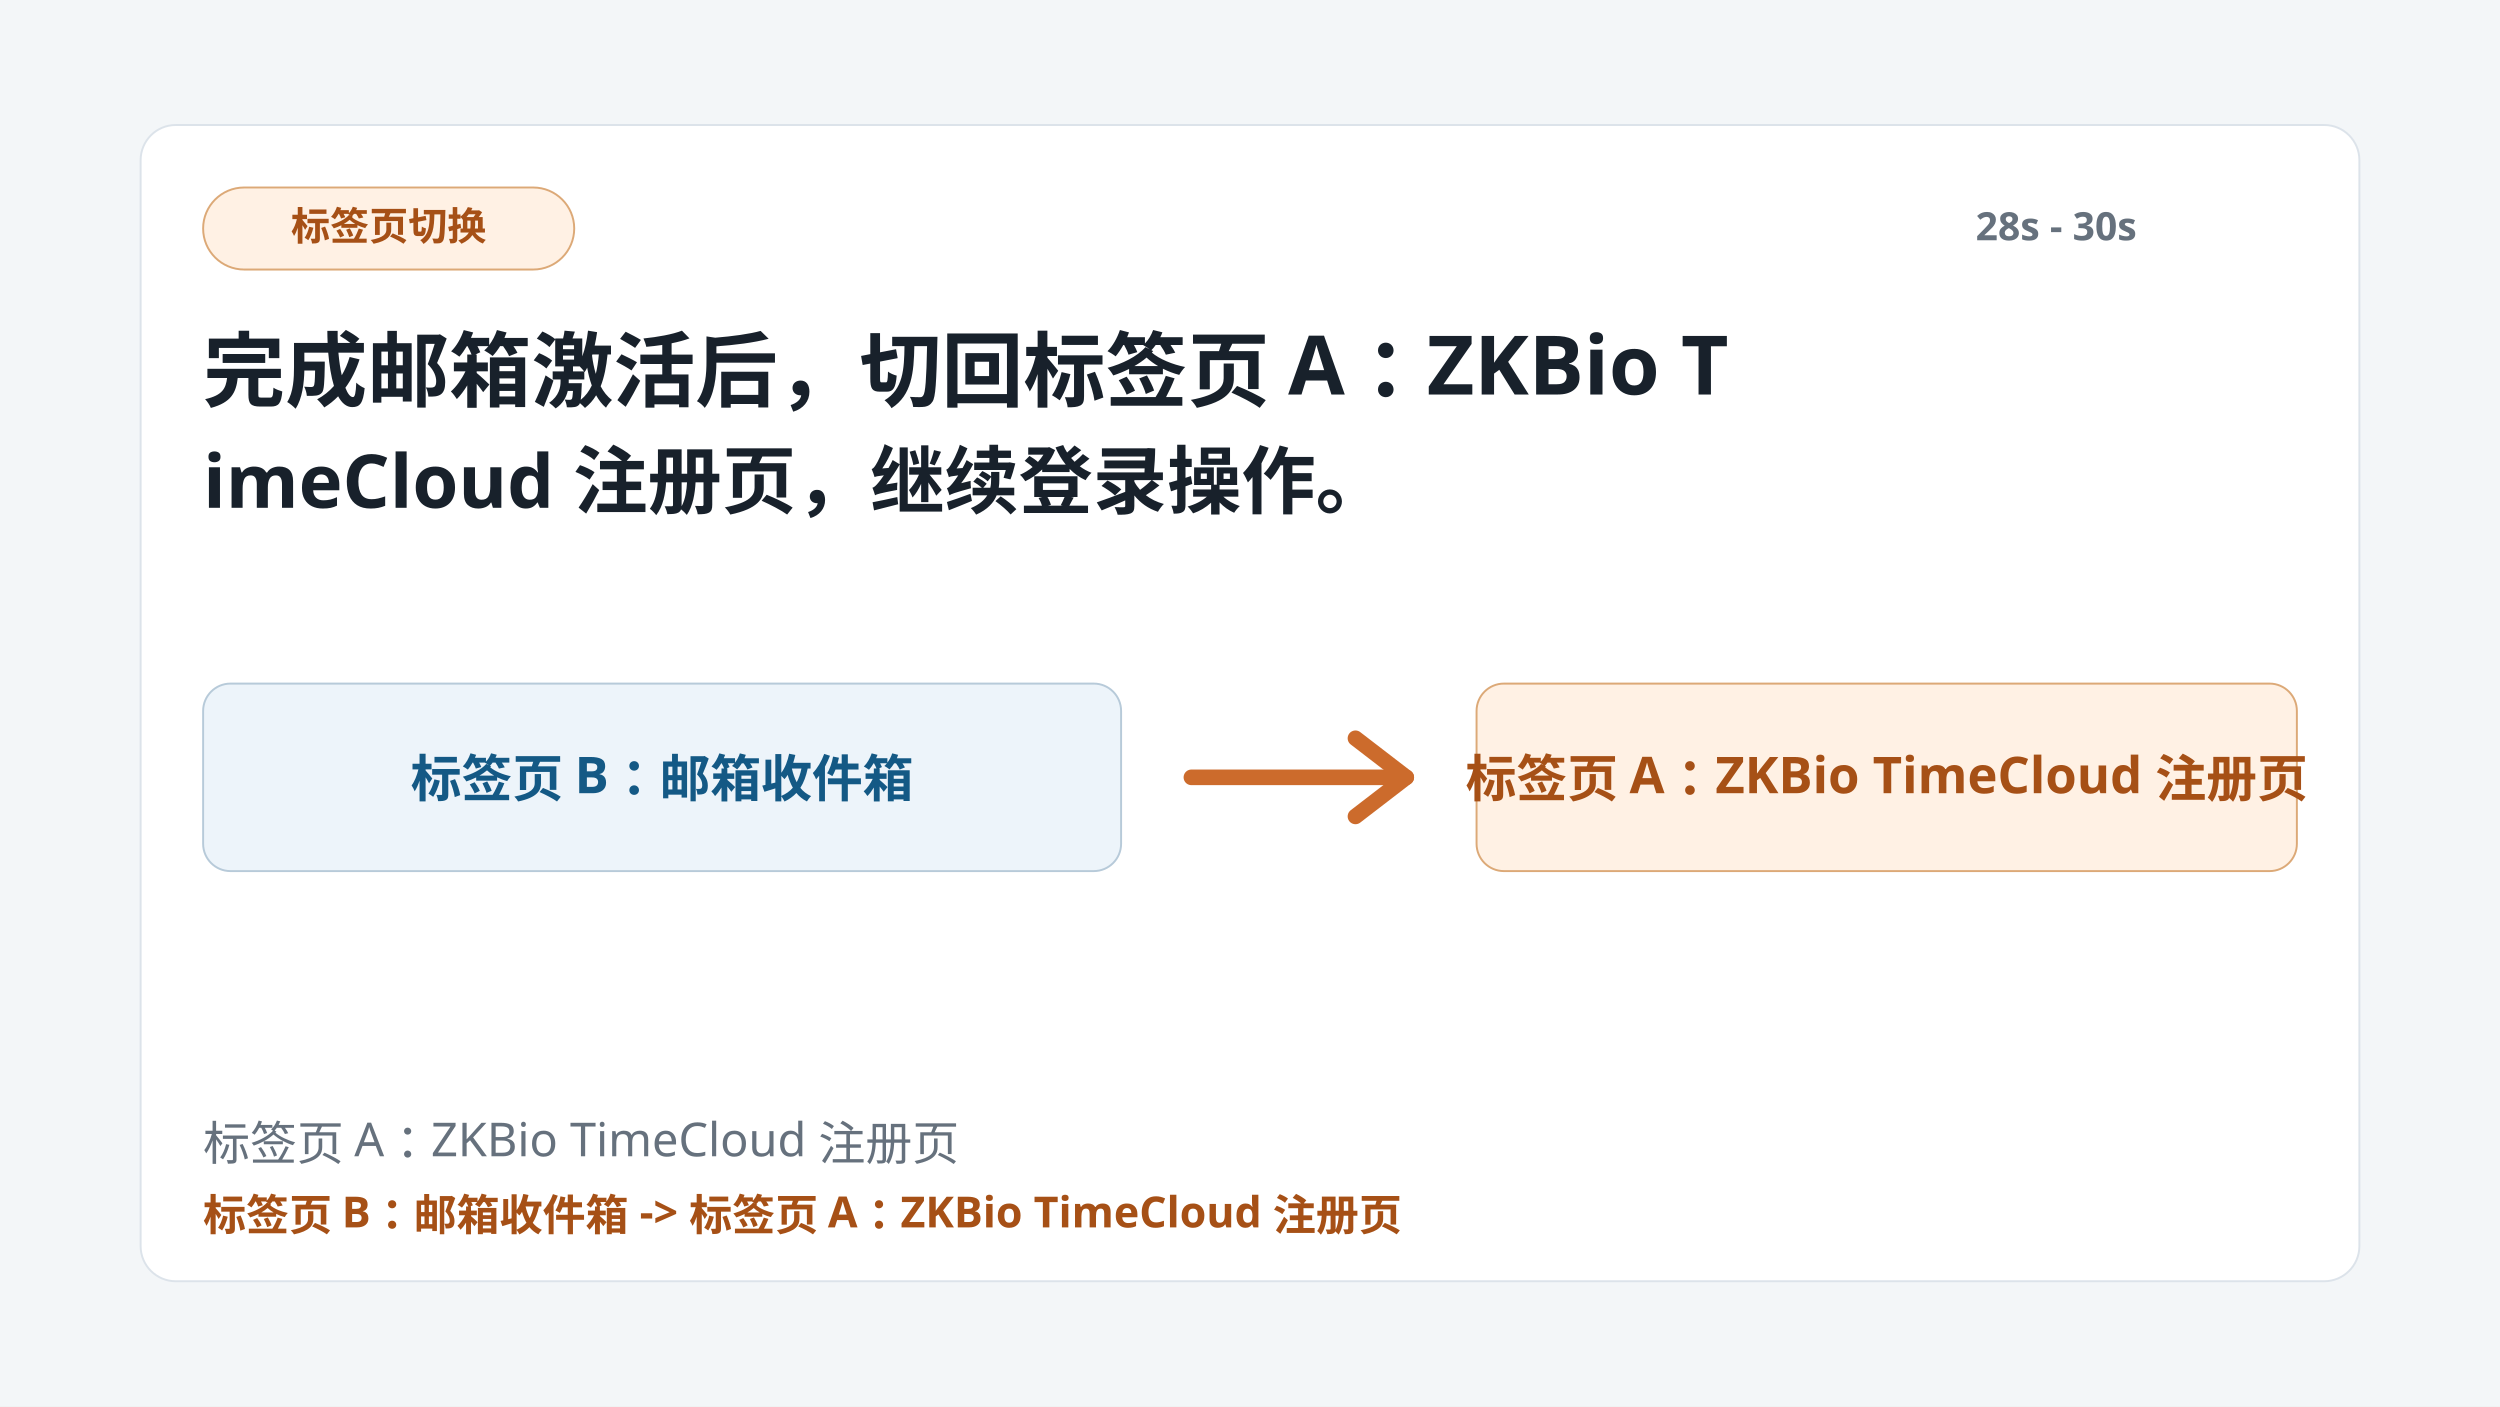
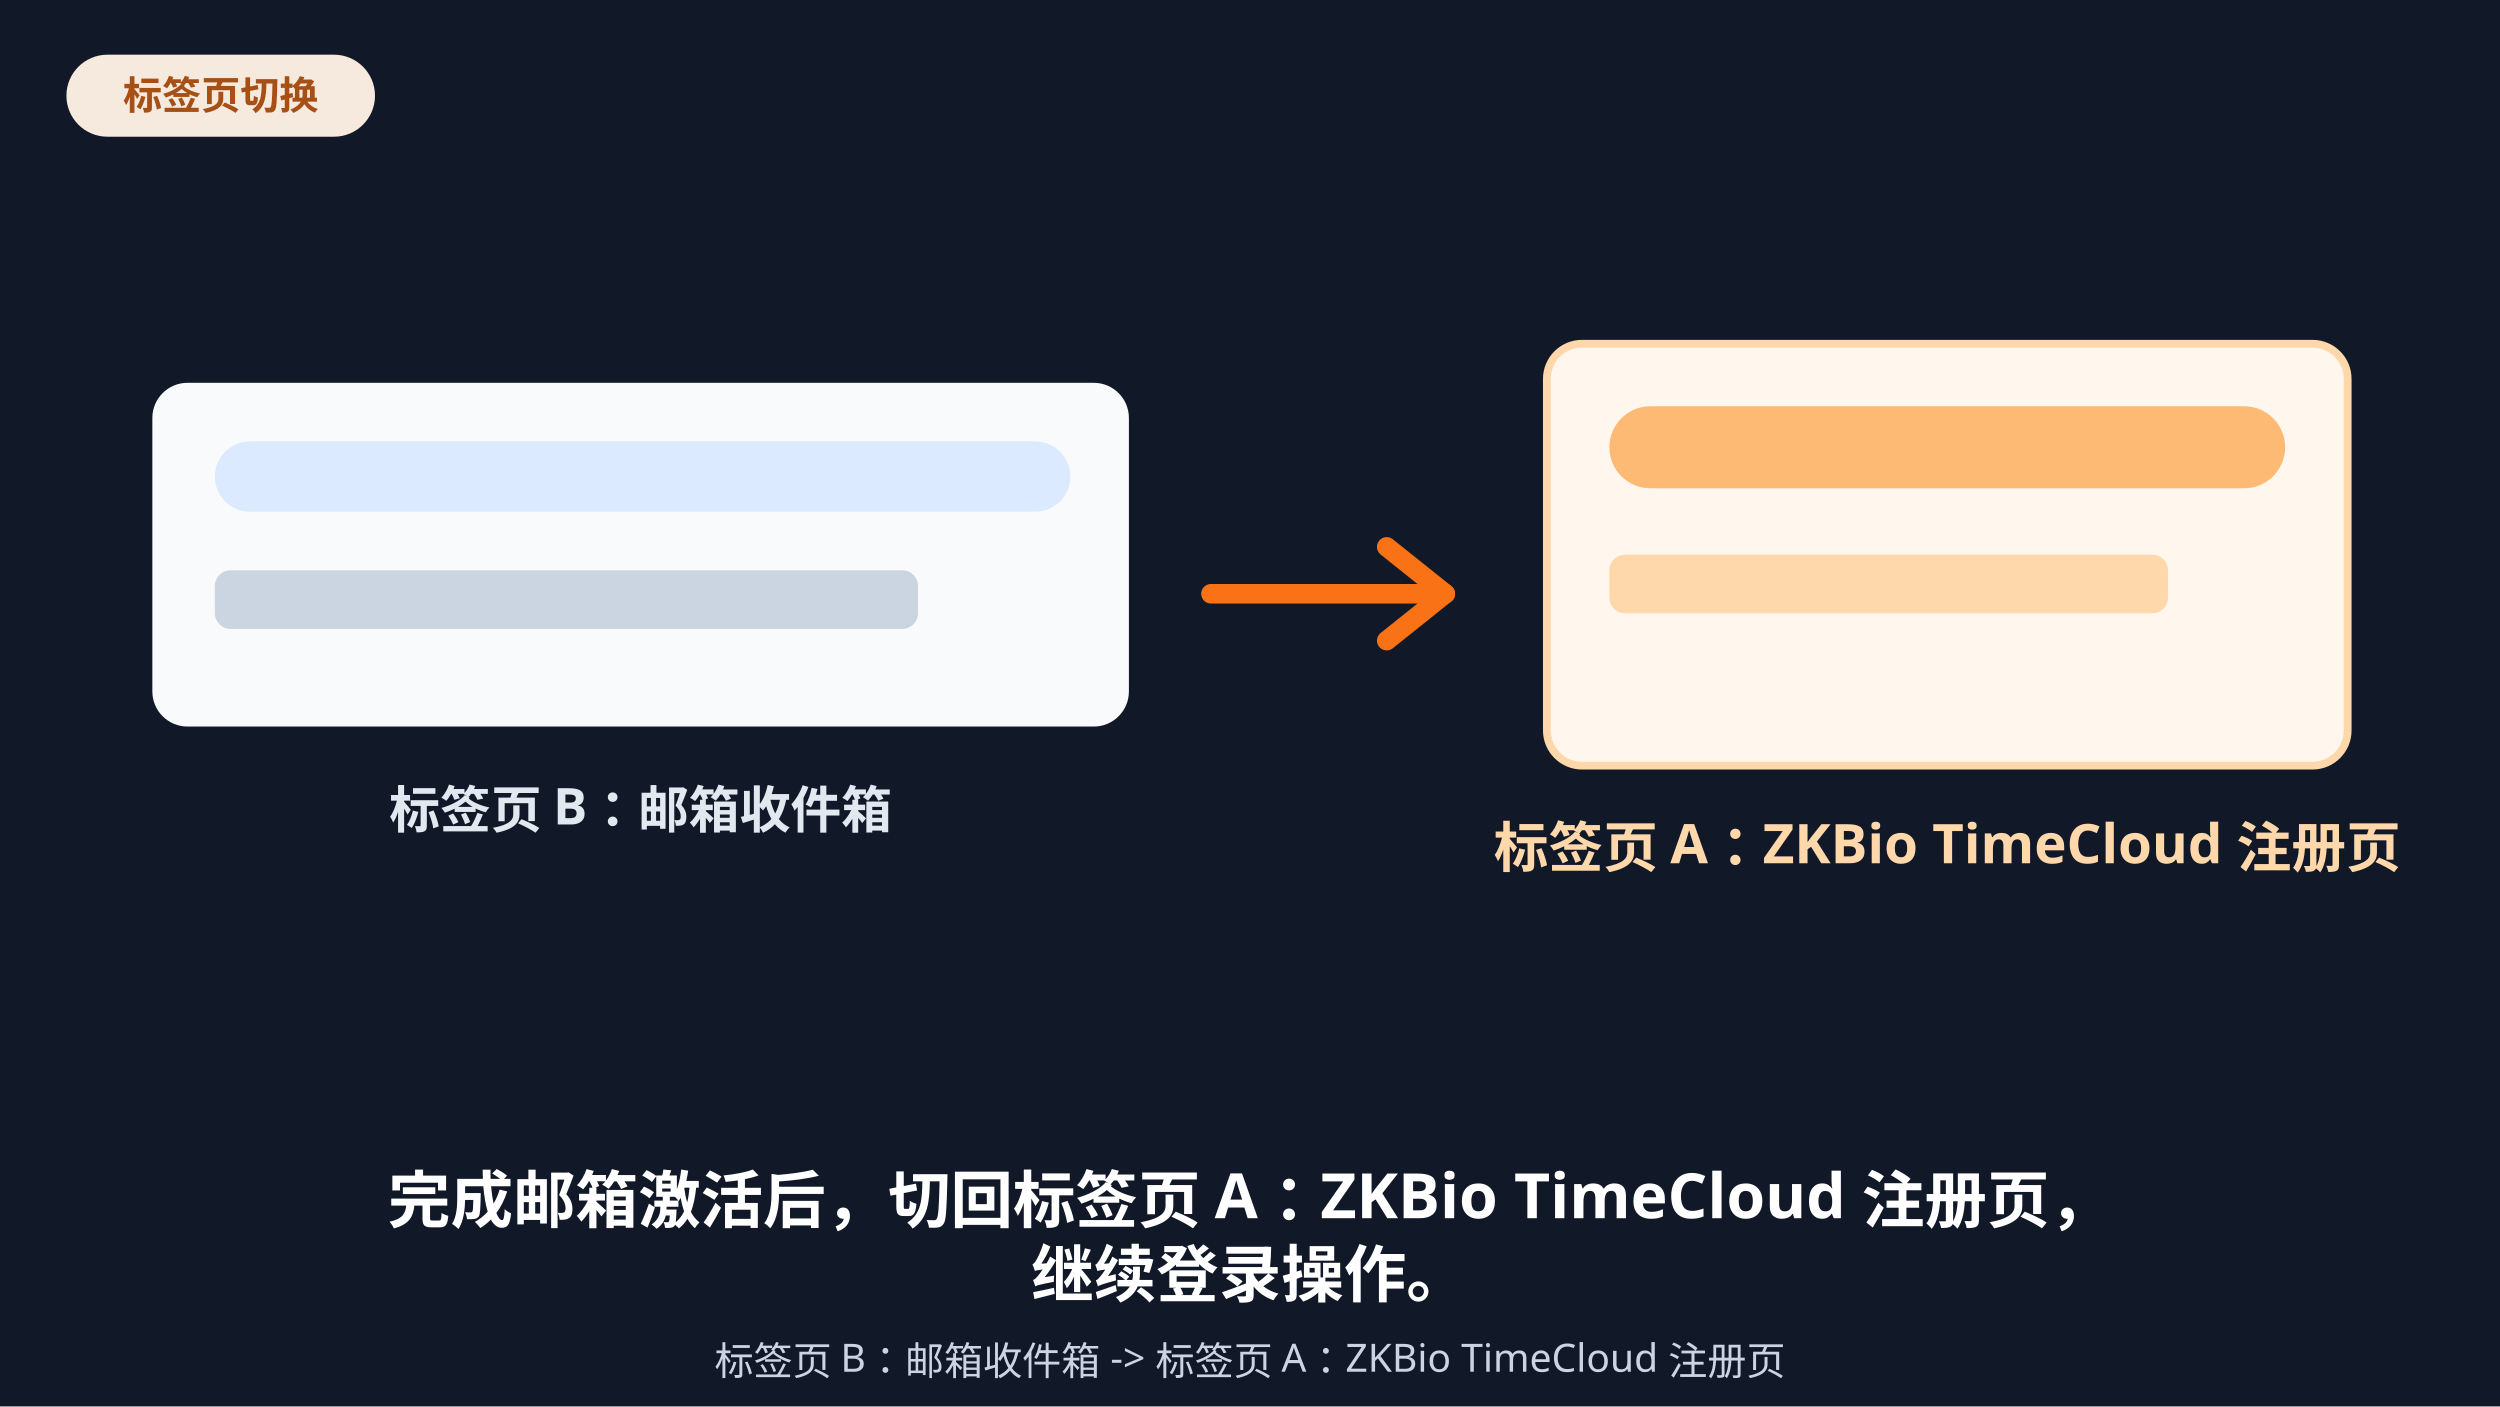
<svg xmlns="http://www.w3.org/2000/svg" width="1280" height="720" viewBox="0 0 1280 720">
-   <rect width="1280" height="720" fill="#f3f6f8" />
-   <rect x="72" y="64" width="1136" height="592" rx="18" fill="#ffffff" stroke="#dce3ea" />
-   <rect x="104" y="96" width="190" height="42" rx="21" fill="#fff1e4" stroke="#dca977" />
-   <text x="199" y="123" text-anchor="middle" font-size="20" font-weight="700" fill="#a65016" font-family="Microsoft YaHei, Segoe UI, sans-serif">标签页切换</text>
-   <text x="1094" y="123" text-anchor="end" font-size="20" font-weight="700" fill="#66717d" font-family="Microsoft YaHei, Segoe UI, sans-serif">28s - 30s</text>
-   <text x="104" y="205" font-size="42" font-weight="800" fill="#18212b" font-family="Microsoft YaHei, Segoe UI, sans-serif">完成邮箱激活后，切回标签页 A：ZKBio T</text>
-   <text x="104" y="260" font-size="38" font-weight="700" fill="#18212b" font-family="Microsoft YaHei, Segoe UI, sans-serif">imeCloud 注册页，继续登录操作。</text>
-   <rect x="104" y="350" width="470" height="96" rx="14" fill="#edf4fa" stroke="#b7cad9" />
-   <text x="339" y="408" text-anchor="middle" font-size="26" font-weight="800" fill="#145985" font-family="Microsoft YaHei, Segoe UI, sans-serif">标签页 B：邮箱收件箱</text>
-   <path d="M610 398 H720" stroke="#cc6b2c" stroke-width="8" stroke-linecap="round" />
-   <path d="M720 398 l-26 -20 M720 398 l-26 20" stroke="#cc6b2c" stroke-width="8" stroke-linecap="round" />
-   <rect x="756" y="350" width="420" height="96" rx="14" fill="#fff1e4" stroke="#dca977" />
-   <text x="966" y="408" text-anchor="middle" font-size="26" font-weight="800" fill="#a65016" font-family="Microsoft YaHei, Segoe UI, sans-serif">标签页 A：ZKBio TimeCloud 注册页</text>
-   <text x="104" y="594" font-size="24" fill="#66717d" font-family="Microsoft YaHei, Segoe UI, sans-serif">标签页 A：ZKBio TimeCloud 注册页</text>
-   <text x="104" y="630" font-size="22" fill="#a65016" font-weight="700" font-family="Microsoft YaHei, Segoe UI, sans-serif">标签页 B：邮箱收件箱  -&gt;  标签页 A：ZKBio TimeCloud 注册页</text>
+   <rect width="1280" height="720" fill="#111827" />
+   <rect x="78" y="196" width="500" height="176" rx="18" fill="#f8fafc" />
+   <rect x="110" y="226" width="438" height="36" rx="18" fill="#dbeafe" />
+   <rect x="110" y="292" width="360" height="30" rx="8" fill="#cbd5e1" />
+   <text x="328" y="424" text-anchor="middle" font-size="26" font-weight="900" fill="#e2e8f0" font-family="Microsoft YaHei, Segoe UI, sans-serif">标签页 B：邮箱收件箱</text>
+   <path d="M620 304 H740" stroke="#f97316" stroke-width="10" stroke-linecap="round" />
+   <path d="M740 304 l-30 -24 M740 304 l-30 24" stroke="#f97316" stroke-width="10" stroke-linecap="round" />
+   <rect x="792" y="176" width="410" height="216" rx="18" fill="#fff7ed" stroke="#fed7aa" stroke-width="4" />
+   <rect x="824" y="208" width="346" height="42" rx="21" fill="#fdba74" />
+   <rect x="824" y="284" width="286" height="30" rx="8" fill="#fed7aa" />
+   <text x="997" y="444" text-anchor="middle" font-size="28" font-weight="900" fill="#fed7aa" font-family="Microsoft YaHei, Segoe UI, sans-serif">标签页 A：ZKBio TimeCloud 注册页</text>
+   <rect x="34" y="28" width="158" height="42" rx="21" fill="#fff1e4" opacity="0.96" />
+   <text x="113" y="56" text-anchor="middle" font-size="20" font-weight="800" fill="#a65016" font-family="Microsoft YaHei, Segoe UI, sans-serif">标签页切换</text>
+   <rect x="0" y="586" width="1280" height="134" fill="#111827" opacity="0.88" />
+   <text x="640" y="626" text-anchor="middle" font-size="32" font-weight="800" fill="#ffffff" font-family="Microsoft YaHei, Segoe UI, sans-serif">完成邮箱激活后，切回标签页 A：ZKBio TimeCloud 注册页，</text>
+   <text x="640" y="664" text-anchor="middle" font-size="32" font-weight="800" fill="#ffffff" font-family="Microsoft YaHei, Segoe UI, sans-serif">继续登录操作。</text>
+   <text x="640" y="704" text-anchor="middle" font-size="20" fill="#cbd5e1" font-family="Microsoft YaHei, Segoe UI, sans-serif">标签页 B：邮箱收件箱 -&gt; 标签页 A：ZKBio TimeCloud 注册页</text>
</svg>
